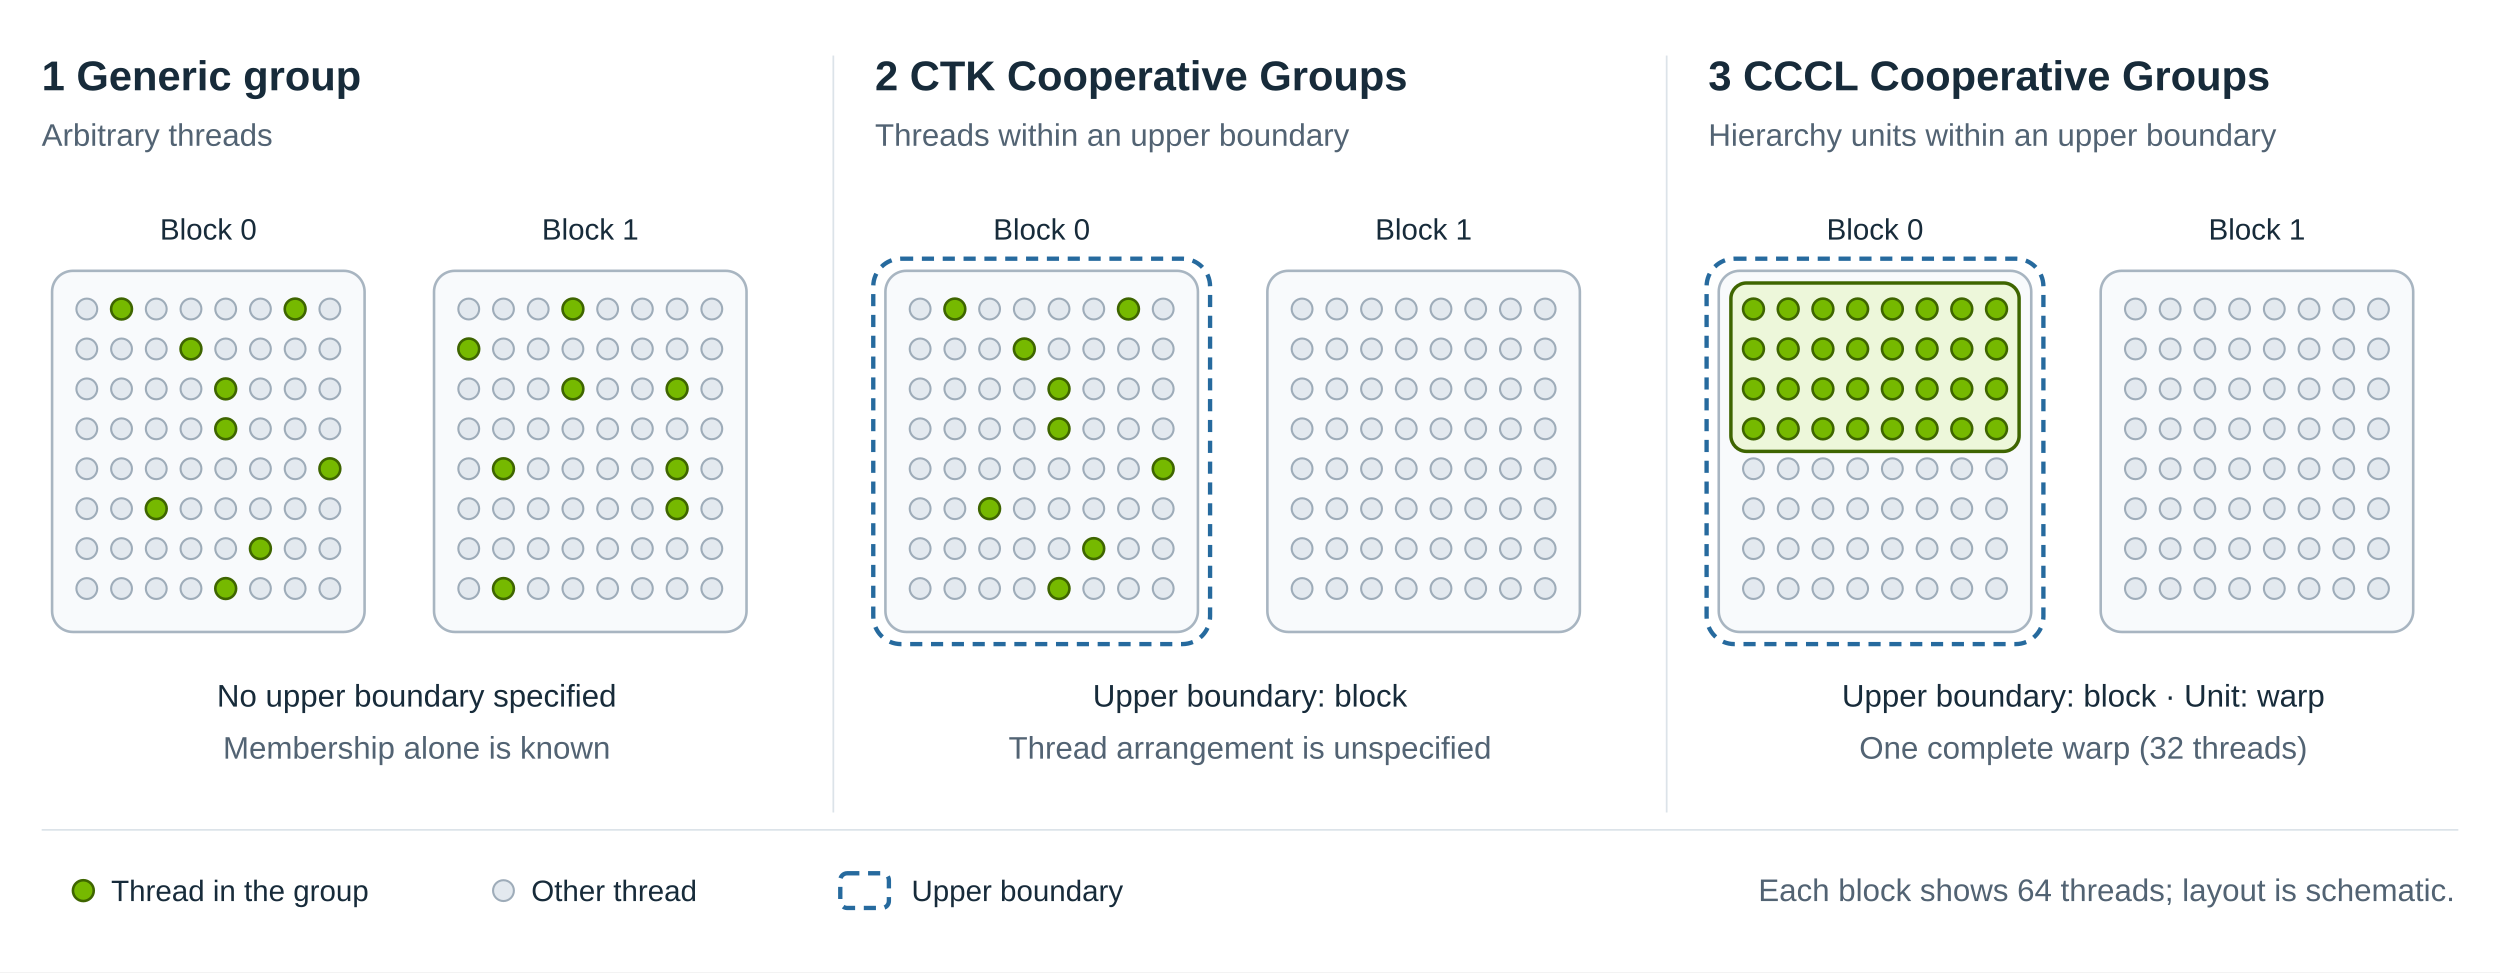
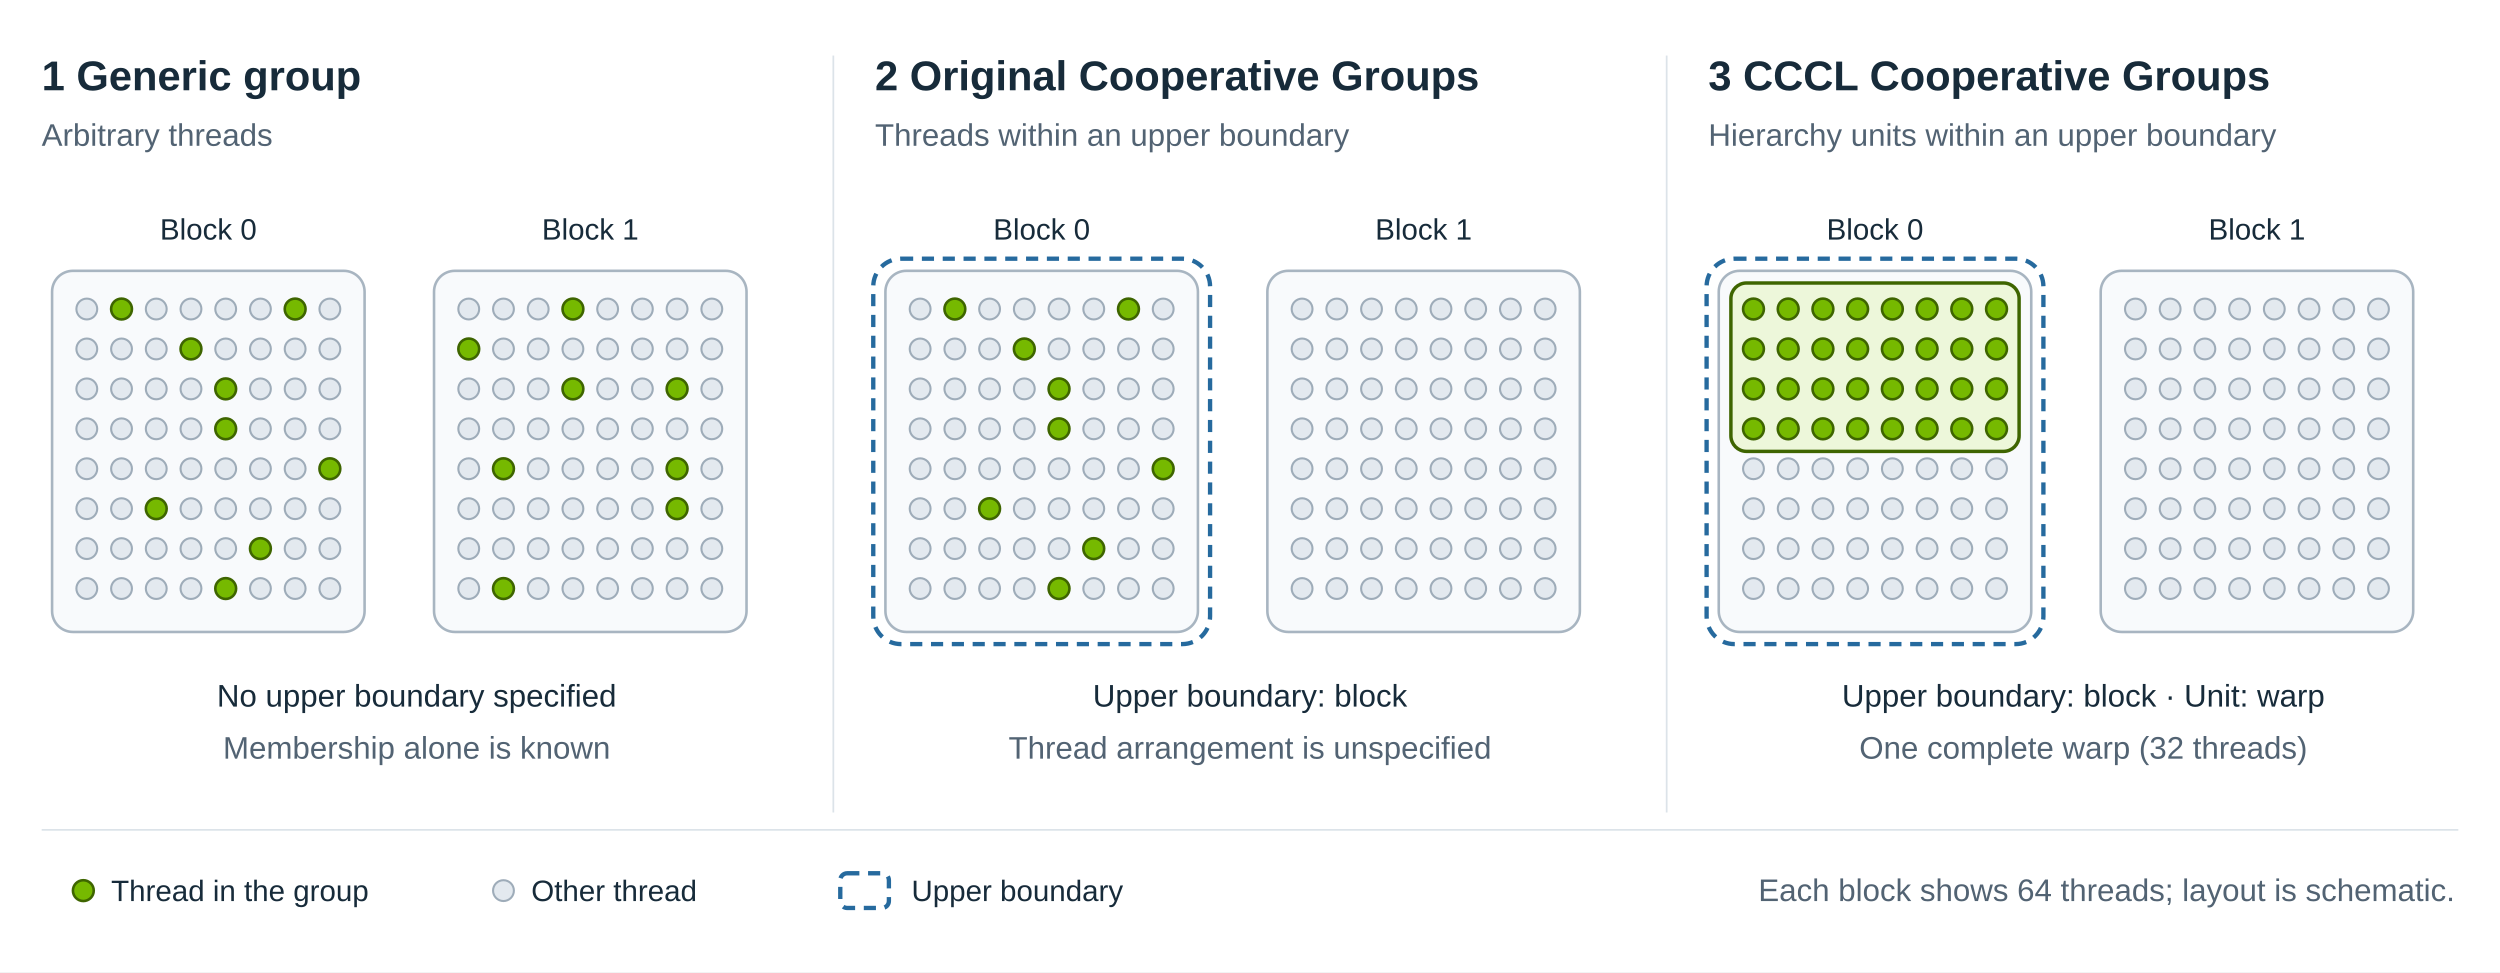
<svg xmlns="http://www.w3.org/2000/svg" width="1440" height="560" viewBox="0 0 1440 560" role="img" aria-labelledby="title description">
  <style>
  text { font-family: Arial, Helvetica, sans-serif; fill: #172b3a; }
  .heading { font-size: 24px; font-weight: 700; }
  .subtitle { font-size: 18px; fill: #526373; }
  .label { font-size: 17px; }
  .note { font-size: 18px; }
  .thread { fill: #e3e9ef; stroke: #9eacb9; stroke-width: 1.2; }
  .member { fill: #76b900; stroke: #3e6500; stroke-width: 1.5; }
  .block { fill: #f8fafc; stroke: #a8b5c1; stroke-width: 1.5; }
  .boundary { fill: none; stroke: #266a9e; stroke-width: 2.5; stroke-dasharray: 7 5; }
</style>
  <rect width="1440" height="560" fill="white" />
  <text x="24" y="52" class="heading" text-anchor="start">1  Generic group</text>
  <text x="24" y="84" class="subtitle" text-anchor="start">Arbitrary threads</text>
  <g id="panel-1">
    <text x="120" y="138" class="label" text-anchor="middle">Block 0</text>
    <g id="panel-1-block-0">
      <rect x="30" y="156" width="180" height="208" rx="12" class="block" />
      <circle cx="50" cy="178" r="6" class="thread" />
      <circle cx="70" cy="178" r="6" class="member" />
      <circle cx="90" cy="178" r="6" class="thread" />
      <circle cx="110" cy="178" r="6" class="thread" />
      <circle cx="130" cy="178" r="6" class="thread" />
      <circle cx="150" cy="178" r="6" class="thread" />
      <circle cx="170" cy="178" r="6" class="member" />
      <circle cx="190" cy="178" r="6" class="thread" />
      <circle cx="50" cy="201" r="6" class="thread" />
      <circle cx="70" cy="201" r="6" class="thread" />
      <circle cx="90" cy="201" r="6" class="thread" />
      <circle cx="110" cy="201" r="6" class="member" />
      <circle cx="130" cy="201" r="6" class="thread" />
      <circle cx="150" cy="201" r="6" class="thread" />
      <circle cx="170" cy="201" r="6" class="thread" />
      <circle cx="190" cy="201" r="6" class="thread" />
      <circle cx="50" cy="224" r="6" class="thread" />
      <circle cx="70" cy="224" r="6" class="thread" />
      <circle cx="90" cy="224" r="6" class="thread" />
      <circle cx="110" cy="224" r="6" class="thread" />
      <circle cx="130" cy="224" r="6" class="member" />
      <circle cx="150" cy="224" r="6" class="thread" />
      <circle cx="170" cy="224" r="6" class="thread" />
      <circle cx="190" cy="224" r="6" class="thread" />
      <circle cx="50" cy="247" r="6" class="thread" />
      <circle cx="70" cy="247" r="6" class="thread" />
      <circle cx="90" cy="247" r="6" class="thread" />
      <circle cx="110" cy="247" r="6" class="thread" />
      <circle cx="130" cy="247" r="6" class="member" />
      <circle cx="150" cy="247" r="6" class="thread" />
      <circle cx="170" cy="247" r="6" class="thread" />
      <circle cx="190" cy="247" r="6" class="thread" />
      <circle cx="50" cy="270" r="6" class="thread" />
      <circle cx="70" cy="270" r="6" class="thread" />
      <circle cx="90" cy="270" r="6" class="thread" />
      <circle cx="110" cy="270" r="6" class="thread" />
      <circle cx="130" cy="270" r="6" class="thread" />
      <circle cx="150" cy="270" r="6" class="thread" />
      <circle cx="170" cy="270" r="6" class="thread" />
      <circle cx="190" cy="270" r="6" class="member" />
      <circle cx="50" cy="293" r="6" class="thread" />
      <circle cx="70" cy="293" r="6" class="thread" />
      <circle cx="90" cy="293" r="6" class="member" />
      <circle cx="110" cy="293" r="6" class="thread" />
      <circle cx="130" cy="293" r="6" class="thread" />
      <circle cx="150" cy="293" r="6" class="thread" />
      <circle cx="170" cy="293" r="6" class="thread" />
      <circle cx="190" cy="293" r="6" class="thread" />
      <circle cx="50" cy="316" r="6" class="thread" />
      <circle cx="70" cy="316" r="6" class="thread" />
      <circle cx="90" cy="316" r="6" class="thread" />
      <circle cx="110" cy="316" r="6" class="thread" />
      <circle cx="130" cy="316" r="6" class="thread" />
      <circle cx="150" cy="316" r="6" class="member" />
      <circle cx="170" cy="316" r="6" class="thread" />
      <circle cx="190" cy="316" r="6" class="thread" />
      <circle cx="50" cy="339" r="6" class="thread" />
      <circle cx="70" cy="339" r="6" class="thread" />
      <circle cx="90" cy="339" r="6" class="thread" />
      <circle cx="110" cy="339" r="6" class="thread" />
      <circle cx="130" cy="339" r="6" class="member" />
      <circle cx="150" cy="339" r="6" class="thread" />
      <circle cx="170" cy="339" r="6" class="thread" />
      <circle cx="190" cy="339" r="6" class="thread" />
    </g>
    <text x="340" y="138" class="label" text-anchor="middle">Block 1</text>
    <g id="panel-1-block-1">
      <rect x="250" y="156" width="180" height="208" rx="12" class="block" />
      <circle cx="270" cy="178" r="6" class="thread" />
      <circle cx="290" cy="178" r="6" class="thread" />
      <circle cx="310" cy="178" r="6" class="thread" />
      <circle cx="330" cy="178" r="6" class="member" />
      <circle cx="350" cy="178" r="6" class="thread" />
      <circle cx="370" cy="178" r="6" class="thread" />
      <circle cx="390" cy="178" r="6" class="thread" />
      <circle cx="410" cy="178" r="6" class="thread" />
      <circle cx="270" cy="201" r="6" class="member" />
      <circle cx="290" cy="201" r="6" class="thread" />
      <circle cx="310" cy="201" r="6" class="thread" />
      <circle cx="330" cy="201" r="6" class="thread" />
      <circle cx="350" cy="201" r="6" class="thread" />
      <circle cx="370" cy="201" r="6" class="thread" />
      <circle cx="390" cy="201" r="6" class="thread" />
      <circle cx="410" cy="201" r="6" class="thread" />
      <circle cx="270" cy="224" r="6" class="thread" />
      <circle cx="290" cy="224" r="6" class="thread" />
      <circle cx="310" cy="224" r="6" class="thread" />
      <circle cx="330" cy="224" r="6" class="member" />
      <circle cx="350" cy="224" r="6" class="thread" />
      <circle cx="370" cy="224" r="6" class="thread" />
      <circle cx="390" cy="224" r="6" class="member" />
      <circle cx="410" cy="224" r="6" class="thread" />
      <circle cx="270" cy="247" r="6" class="thread" />
      <circle cx="290" cy="247" r="6" class="thread" />
      <circle cx="310" cy="247" r="6" class="thread" />
      <circle cx="330" cy="247" r="6" class="thread" />
      <circle cx="350" cy="247" r="6" class="thread" />
      <circle cx="370" cy="247" r="6" class="thread" />
      <circle cx="390" cy="247" r="6" class="thread" />
      <circle cx="410" cy="247" r="6" class="thread" />
      <circle cx="270" cy="270" r="6" class="thread" />
      <circle cx="290" cy="270" r="6" class="member" />
      <circle cx="310" cy="270" r="6" class="thread" />
      <circle cx="330" cy="270" r="6" class="thread" />
      <circle cx="350" cy="270" r="6" class="thread" />
      <circle cx="370" cy="270" r="6" class="thread" />
      <circle cx="390" cy="270" r="6" class="member" />
      <circle cx="410" cy="270" r="6" class="thread" />
      <circle cx="270" cy="293" r="6" class="thread" />
      <circle cx="290" cy="293" r="6" class="thread" />
      <circle cx="310" cy="293" r="6" class="thread" />
      <circle cx="330" cy="293" r="6" class="thread" />
      <circle cx="350" cy="293" r="6" class="thread" />
      <circle cx="370" cy="293" r="6" class="thread" />
      <circle cx="390" cy="293" r="6" class="member" />
      <circle cx="410" cy="293" r="6" class="thread" />
      <circle cx="270" cy="316" r="6" class="thread" />
      <circle cx="290" cy="316" r="6" class="thread" />
      <circle cx="310" cy="316" r="6" class="thread" />
      <circle cx="330" cy="316" r="6" class="thread" />
      <circle cx="350" cy="316" r="6" class="thread" />
      <circle cx="370" cy="316" r="6" class="thread" />
      <circle cx="390" cy="316" r="6" class="thread" />
      <circle cx="410" cy="316" r="6" class="thread" />
      <circle cx="270" cy="339" r="6" class="thread" />
      <circle cx="290" cy="339" r="6" class="member" />
      <circle cx="310" cy="339" r="6" class="thread" />
      <circle cx="330" cy="339" r="6" class="thread" />
      <circle cx="350" cy="339" r="6" class="thread" />
      <circle cx="370" cy="339" r="6" class="thread" />
      <circle cx="390" cy="339" r="6" class="thread" />
      <circle cx="410" cy="339" r="6" class="thread" />
    </g>
    <text x="240" y="407" class="note" text-anchor="middle">No upper boundary specified</text>
    <text x="240" y="437" class="subtitle" text-anchor="middle">Membership alone is known</text>
  </g>
  <path d="M 480 32 V 468" stroke="#dce3e9" />
-   <text x="504" y="52" class="heading" text-anchor="start">2  CTK Cooperative Groups</text>
+   <text x="504" y="52" class="heading" text-anchor="start">2  Original Cooperative Groups</text>
  <text x="504" y="84" class="subtitle" text-anchor="start">Threads within an upper boundary</text>
  <g id="panel-2">
    <text x="600" y="138" class="label" text-anchor="middle">Block 0</text>
    <g id="panel-2-block-0">
      <rect x="510" y="156" width="180" height="208" rx="12" class="block" />
      <rect x="503" y="149" width="194" height="222" rx="16" class="boundary" />
      <circle cx="530" cy="178" r="6" class="thread" />
      <circle cx="550" cy="178" r="6" class="member" />
      <circle cx="570" cy="178" r="6" class="thread" />
      <circle cx="590" cy="178" r="6" class="thread" />
      <circle cx="610" cy="178" r="6" class="thread" />
      <circle cx="630" cy="178" r="6" class="thread" />
      <circle cx="650" cy="178" r="6" class="member" />
      <circle cx="670" cy="178" r="6" class="thread" />
      <circle cx="530" cy="201" r="6" class="thread" />
      <circle cx="550" cy="201" r="6" class="thread" />
      <circle cx="570" cy="201" r="6" class="thread" />
      <circle cx="590" cy="201" r="6" class="member" />
      <circle cx="610" cy="201" r="6" class="thread" />
      <circle cx="630" cy="201" r="6" class="thread" />
      <circle cx="650" cy="201" r="6" class="thread" />
      <circle cx="670" cy="201" r="6" class="thread" />
      <circle cx="530" cy="224" r="6" class="thread" />
      <circle cx="550" cy="224" r="6" class="thread" />
      <circle cx="570" cy="224" r="6" class="thread" />
      <circle cx="590" cy="224" r="6" class="thread" />
      <circle cx="610" cy="224" r="6" class="member" />
      <circle cx="630" cy="224" r="6" class="thread" />
      <circle cx="650" cy="224" r="6" class="thread" />
      <circle cx="670" cy="224" r="6" class="thread" />
      <circle cx="530" cy="247" r="6" class="thread" />
      <circle cx="550" cy="247" r="6" class="thread" />
      <circle cx="570" cy="247" r="6" class="thread" />
      <circle cx="590" cy="247" r="6" class="thread" />
      <circle cx="610" cy="247" r="6" class="member" />
      <circle cx="630" cy="247" r="6" class="thread" />
      <circle cx="650" cy="247" r="6" class="thread" />
      <circle cx="670" cy="247" r="6" class="thread" />
      <circle cx="530" cy="270" r="6" class="thread" />
      <circle cx="550" cy="270" r="6" class="thread" />
      <circle cx="570" cy="270" r="6" class="thread" />
      <circle cx="590" cy="270" r="6" class="thread" />
      <circle cx="610" cy="270" r="6" class="thread" />
      <circle cx="630" cy="270" r="6" class="thread" />
      <circle cx="650" cy="270" r="6" class="thread" />
      <circle cx="670" cy="270" r="6" class="member" />
      <circle cx="530" cy="293" r="6" class="thread" />
      <circle cx="550" cy="293" r="6" class="thread" />
      <circle cx="570" cy="293" r="6" class="member" />
      <circle cx="590" cy="293" r="6" class="thread" />
      <circle cx="610" cy="293" r="6" class="thread" />
      <circle cx="630" cy="293" r="6" class="thread" />
      <circle cx="650" cy="293" r="6" class="thread" />
      <circle cx="670" cy="293" r="6" class="thread" />
      <circle cx="530" cy="316" r="6" class="thread" />
      <circle cx="550" cy="316" r="6" class="thread" />
      <circle cx="570" cy="316" r="6" class="thread" />
      <circle cx="590" cy="316" r="6" class="thread" />
      <circle cx="610" cy="316" r="6" class="thread" />
      <circle cx="630" cy="316" r="6" class="member" />
      <circle cx="650" cy="316" r="6" class="thread" />
      <circle cx="670" cy="316" r="6" class="thread" />
      <circle cx="530" cy="339" r="6" class="thread" />
      <circle cx="550" cy="339" r="6" class="thread" />
      <circle cx="570" cy="339" r="6" class="thread" />
      <circle cx="590" cy="339" r="6" class="thread" />
      <circle cx="610" cy="339" r="6" class="member" />
      <circle cx="630" cy="339" r="6" class="thread" />
      <circle cx="650" cy="339" r="6" class="thread" />
      <circle cx="670" cy="339" r="6" class="thread" />
    </g>
    <text x="820" y="138" class="label" text-anchor="middle">Block 1</text>
    <g id="panel-2-block-1">
      <rect x="730" y="156" width="180" height="208" rx="12" class="block" />
      <circle cx="750" cy="178" r="6" class="thread" />
      <circle cx="770" cy="178" r="6" class="thread" />
      <circle cx="790" cy="178" r="6" class="thread" />
      <circle cx="810" cy="178" r="6" class="thread" />
      <circle cx="830" cy="178" r="6" class="thread" />
      <circle cx="850" cy="178" r="6" class="thread" />
      <circle cx="870" cy="178" r="6" class="thread" />
      <circle cx="890" cy="178" r="6" class="thread" />
      <circle cx="750" cy="201" r="6" class="thread" />
      <circle cx="770" cy="201" r="6" class="thread" />
      <circle cx="790" cy="201" r="6" class="thread" />
      <circle cx="810" cy="201" r="6" class="thread" />
      <circle cx="830" cy="201" r="6" class="thread" />
      <circle cx="850" cy="201" r="6" class="thread" />
      <circle cx="870" cy="201" r="6" class="thread" />
      <circle cx="890" cy="201" r="6" class="thread" />
      <circle cx="750" cy="224" r="6" class="thread" />
      <circle cx="770" cy="224" r="6" class="thread" />
      <circle cx="790" cy="224" r="6" class="thread" />
      <circle cx="810" cy="224" r="6" class="thread" />
      <circle cx="830" cy="224" r="6" class="thread" />
      <circle cx="850" cy="224" r="6" class="thread" />
      <circle cx="870" cy="224" r="6" class="thread" />
      <circle cx="890" cy="224" r="6" class="thread" />
      <circle cx="750" cy="247" r="6" class="thread" />
      <circle cx="770" cy="247" r="6" class="thread" />
      <circle cx="790" cy="247" r="6" class="thread" />
      <circle cx="810" cy="247" r="6" class="thread" />
      <circle cx="830" cy="247" r="6" class="thread" />
      <circle cx="850" cy="247" r="6" class="thread" />
      <circle cx="870" cy="247" r="6" class="thread" />
      <circle cx="890" cy="247" r="6" class="thread" />
      <circle cx="750" cy="270" r="6" class="thread" />
      <circle cx="770" cy="270" r="6" class="thread" />
      <circle cx="790" cy="270" r="6" class="thread" />
      <circle cx="810" cy="270" r="6" class="thread" />
      <circle cx="830" cy="270" r="6" class="thread" />
      <circle cx="850" cy="270" r="6" class="thread" />
      <circle cx="870" cy="270" r="6" class="thread" />
      <circle cx="890" cy="270" r="6" class="thread" />
      <circle cx="750" cy="293" r="6" class="thread" />
      <circle cx="770" cy="293" r="6" class="thread" />
      <circle cx="790" cy="293" r="6" class="thread" />
      <circle cx="810" cy="293" r="6" class="thread" />
      <circle cx="830" cy="293" r="6" class="thread" />
      <circle cx="850" cy="293" r="6" class="thread" />
      <circle cx="870" cy="293" r="6" class="thread" />
      <circle cx="890" cy="293" r="6" class="thread" />
      <circle cx="750" cy="316" r="6" class="thread" />
      <circle cx="770" cy="316" r="6" class="thread" />
      <circle cx="790" cy="316" r="6" class="thread" />
      <circle cx="810" cy="316" r="6" class="thread" />
      <circle cx="830" cy="316" r="6" class="thread" />
      <circle cx="850" cy="316" r="6" class="thread" />
      <circle cx="870" cy="316" r="6" class="thread" />
      <circle cx="890" cy="316" r="6" class="thread" />
      <circle cx="750" cy="339" r="6" class="thread" />
      <circle cx="770" cy="339" r="6" class="thread" />
      <circle cx="790" cy="339" r="6" class="thread" />
      <circle cx="810" cy="339" r="6" class="thread" />
      <circle cx="830" cy="339" r="6" class="thread" />
      <circle cx="850" cy="339" r="6" class="thread" />
      <circle cx="870" cy="339" r="6" class="thread" />
      <circle cx="890" cy="339" r="6" class="thread" />
    </g>
    <text x="720" y="407" class="note" text-anchor="middle">Upper boundary: block</text>
    <text x="720" y="437" class="subtitle" text-anchor="middle">Thread arrangement is unspecified</text>
  </g>
  <path d="M 960 32 V 468" stroke="#dce3e9" />
  <text x="984" y="52" class="heading" text-anchor="start">3  CCCL Cooperative Groups</text>
  <text x="984" y="84" class="subtitle" text-anchor="start">Hierarchy units within an upper boundary</text>
  <g id="panel-3">
    <text x="1080" y="138" class="label" text-anchor="middle">Block 0</text>
    <g id="panel-3-block-0">
      <rect x="990" y="156" width="180" height="208" rx="12" class="block" />
      <rect x="983" y="149" width="194" height="222" rx="16" class="boundary" />
      <rect x="997" y="163" width="166" height="97" rx="9" fill="#edf7da" stroke="#3e6500" stroke-width="2" />
      <circle cx="1010" cy="178" r="6" class="member" />
      <circle cx="1030" cy="178" r="6" class="member" />
      <circle cx="1050" cy="178" r="6" class="member" />
      <circle cx="1070" cy="178" r="6" class="member" />
      <circle cx="1090" cy="178" r="6" class="member" />
      <circle cx="1110" cy="178" r="6" class="member" />
      <circle cx="1130" cy="178" r="6" class="member" />
      <circle cx="1150" cy="178" r="6" class="member" />
      <circle cx="1010" cy="201" r="6" class="member" />
      <circle cx="1030" cy="201" r="6" class="member" />
      <circle cx="1050" cy="201" r="6" class="member" />
      <circle cx="1070" cy="201" r="6" class="member" />
      <circle cx="1090" cy="201" r="6" class="member" />
      <circle cx="1110" cy="201" r="6" class="member" />
      <circle cx="1130" cy="201" r="6" class="member" />
      <circle cx="1150" cy="201" r="6" class="member" />
      <circle cx="1010" cy="224" r="6" class="member" />
      <circle cx="1030" cy="224" r="6" class="member" />
      <circle cx="1050" cy="224" r="6" class="member" />
      <circle cx="1070" cy="224" r="6" class="member" />
      <circle cx="1090" cy="224" r="6" class="member" />
      <circle cx="1110" cy="224" r="6" class="member" />
      <circle cx="1130" cy="224" r="6" class="member" />
      <circle cx="1150" cy="224" r="6" class="member" />
      <circle cx="1010" cy="247" r="6" class="member" />
      <circle cx="1030" cy="247" r="6" class="member" />
      <circle cx="1050" cy="247" r="6" class="member" />
      <circle cx="1070" cy="247" r="6" class="member" />
      <circle cx="1090" cy="247" r="6" class="member" />
      <circle cx="1110" cy="247" r="6" class="member" />
      <circle cx="1130" cy="247" r="6" class="member" />
      <circle cx="1150" cy="247" r="6" class="member" />
      <circle cx="1010" cy="270" r="6" class="thread" />
      <circle cx="1030" cy="270" r="6" class="thread" />
      <circle cx="1050" cy="270" r="6" class="thread" />
      <circle cx="1070" cy="270" r="6" class="thread" />
      <circle cx="1090" cy="270" r="6" class="thread" />
      <circle cx="1110" cy="270" r="6" class="thread" />
      <circle cx="1130" cy="270" r="6" class="thread" />
      <circle cx="1150" cy="270" r="6" class="thread" />
      <circle cx="1010" cy="293" r="6" class="thread" />
      <circle cx="1030" cy="293" r="6" class="thread" />
      <circle cx="1050" cy="293" r="6" class="thread" />
      <circle cx="1070" cy="293" r="6" class="thread" />
      <circle cx="1090" cy="293" r="6" class="thread" />
      <circle cx="1110" cy="293" r="6" class="thread" />
      <circle cx="1130" cy="293" r="6" class="thread" />
      <circle cx="1150" cy="293" r="6" class="thread" />
      <circle cx="1010" cy="316" r="6" class="thread" />
      <circle cx="1030" cy="316" r="6" class="thread" />
      <circle cx="1050" cy="316" r="6" class="thread" />
      <circle cx="1070" cy="316" r="6" class="thread" />
      <circle cx="1090" cy="316" r="6" class="thread" />
      <circle cx="1110" cy="316" r="6" class="thread" />
      <circle cx="1130" cy="316" r="6" class="thread" />
      <circle cx="1150" cy="316" r="6" class="thread" />
      <circle cx="1010" cy="339" r="6" class="thread" />
      <circle cx="1030" cy="339" r="6" class="thread" />
      <circle cx="1050" cy="339" r="6" class="thread" />
      <circle cx="1070" cy="339" r="6" class="thread" />
      <circle cx="1090" cy="339" r="6" class="thread" />
      <circle cx="1110" cy="339" r="6" class="thread" />
      <circle cx="1130" cy="339" r="6" class="thread" />
      <circle cx="1150" cy="339" r="6" class="thread" />
    </g>
    <text x="1300" y="138" class="label" text-anchor="middle">Block 1</text>
    <g id="panel-3-block-1">
      <rect x="1210" y="156" width="180" height="208" rx="12" class="block" />
      <circle cx="1230" cy="178" r="6" class="thread" />
      <circle cx="1250" cy="178" r="6" class="thread" />
      <circle cx="1270" cy="178" r="6" class="thread" />
      <circle cx="1290" cy="178" r="6" class="thread" />
      <circle cx="1310" cy="178" r="6" class="thread" />
      <circle cx="1330" cy="178" r="6" class="thread" />
      <circle cx="1350" cy="178" r="6" class="thread" />
      <circle cx="1370" cy="178" r="6" class="thread" />
      <circle cx="1230" cy="201" r="6" class="thread" />
      <circle cx="1250" cy="201" r="6" class="thread" />
      <circle cx="1270" cy="201" r="6" class="thread" />
      <circle cx="1290" cy="201" r="6" class="thread" />
      <circle cx="1310" cy="201" r="6" class="thread" />
      <circle cx="1330" cy="201" r="6" class="thread" />
      <circle cx="1350" cy="201" r="6" class="thread" />
      <circle cx="1370" cy="201" r="6" class="thread" />
      <circle cx="1230" cy="224" r="6" class="thread" />
      <circle cx="1250" cy="224" r="6" class="thread" />
      <circle cx="1270" cy="224" r="6" class="thread" />
      <circle cx="1290" cy="224" r="6" class="thread" />
      <circle cx="1310" cy="224" r="6" class="thread" />
      <circle cx="1330" cy="224" r="6" class="thread" />
      <circle cx="1350" cy="224" r="6" class="thread" />
      <circle cx="1370" cy="224" r="6" class="thread" />
      <circle cx="1230" cy="247" r="6" class="thread" />
      <circle cx="1250" cy="247" r="6" class="thread" />
      <circle cx="1270" cy="247" r="6" class="thread" />
      <circle cx="1290" cy="247" r="6" class="thread" />
      <circle cx="1310" cy="247" r="6" class="thread" />
      <circle cx="1330" cy="247" r="6" class="thread" />
      <circle cx="1350" cy="247" r="6" class="thread" />
      <circle cx="1370" cy="247" r="6" class="thread" />
      <circle cx="1230" cy="270" r="6" class="thread" />
      <circle cx="1250" cy="270" r="6" class="thread" />
      <circle cx="1270" cy="270" r="6" class="thread" />
      <circle cx="1290" cy="270" r="6" class="thread" />
      <circle cx="1310" cy="270" r="6" class="thread" />
      <circle cx="1330" cy="270" r="6" class="thread" />
      <circle cx="1350" cy="270" r="6" class="thread" />
      <circle cx="1370" cy="270" r="6" class="thread" />
      <circle cx="1230" cy="293" r="6" class="thread" />
      <circle cx="1250" cy="293" r="6" class="thread" />
      <circle cx="1270" cy="293" r="6" class="thread" />
      <circle cx="1290" cy="293" r="6" class="thread" />
      <circle cx="1310" cy="293" r="6" class="thread" />
      <circle cx="1330" cy="293" r="6" class="thread" />
      <circle cx="1350" cy="293" r="6" class="thread" />
      <circle cx="1370" cy="293" r="6" class="thread" />
      <circle cx="1230" cy="316" r="6" class="thread" />
      <circle cx="1250" cy="316" r="6" class="thread" />
      <circle cx="1270" cy="316" r="6" class="thread" />
      <circle cx="1290" cy="316" r="6" class="thread" />
      <circle cx="1310" cy="316" r="6" class="thread" />
      <circle cx="1330" cy="316" r="6" class="thread" />
      <circle cx="1350" cy="316" r="6" class="thread" />
      <circle cx="1370" cy="316" r="6" class="thread" />
      <circle cx="1230" cy="339" r="6" class="thread" />
      <circle cx="1250" cy="339" r="6" class="thread" />
      <circle cx="1270" cy="339" r="6" class="thread" />
      <circle cx="1290" cy="339" r="6" class="thread" />
      <circle cx="1310" cy="339" r="6" class="thread" />
      <circle cx="1330" cy="339" r="6" class="thread" />
      <circle cx="1350" cy="339" r="6" class="thread" />
      <circle cx="1370" cy="339" r="6" class="thread" />
    </g>
    <text x="1200" y="407" class="note" text-anchor="middle">Upper boundary: block · Unit: warp</text>
    <text x="1200" y="437" class="subtitle" text-anchor="middle">One complete warp (32 threads)</text>
  </g>
  <path d="M 24 478 H 1416" stroke="#dce3e9" />
  <circle cx="48" cy="513" r="6" class="member" />
  <text x="64" y="519" class="label" text-anchor="start">Thread in the group</text>
  <circle cx="290" cy="513" r="6" class="thread" />
  <text x="306" y="519" class="label" text-anchor="start">Other thread</text>
  <rect x="484" y="503" width="28" height="20" rx="4" class="boundary" />
  <text x="525" y="519" class="label" text-anchor="start">Upper boundary</text>
  <text x="1414" y="519" class="subtitle" text-anchor="end">Each block shows 64 threads; layout is schematic.</text>
</svg>
